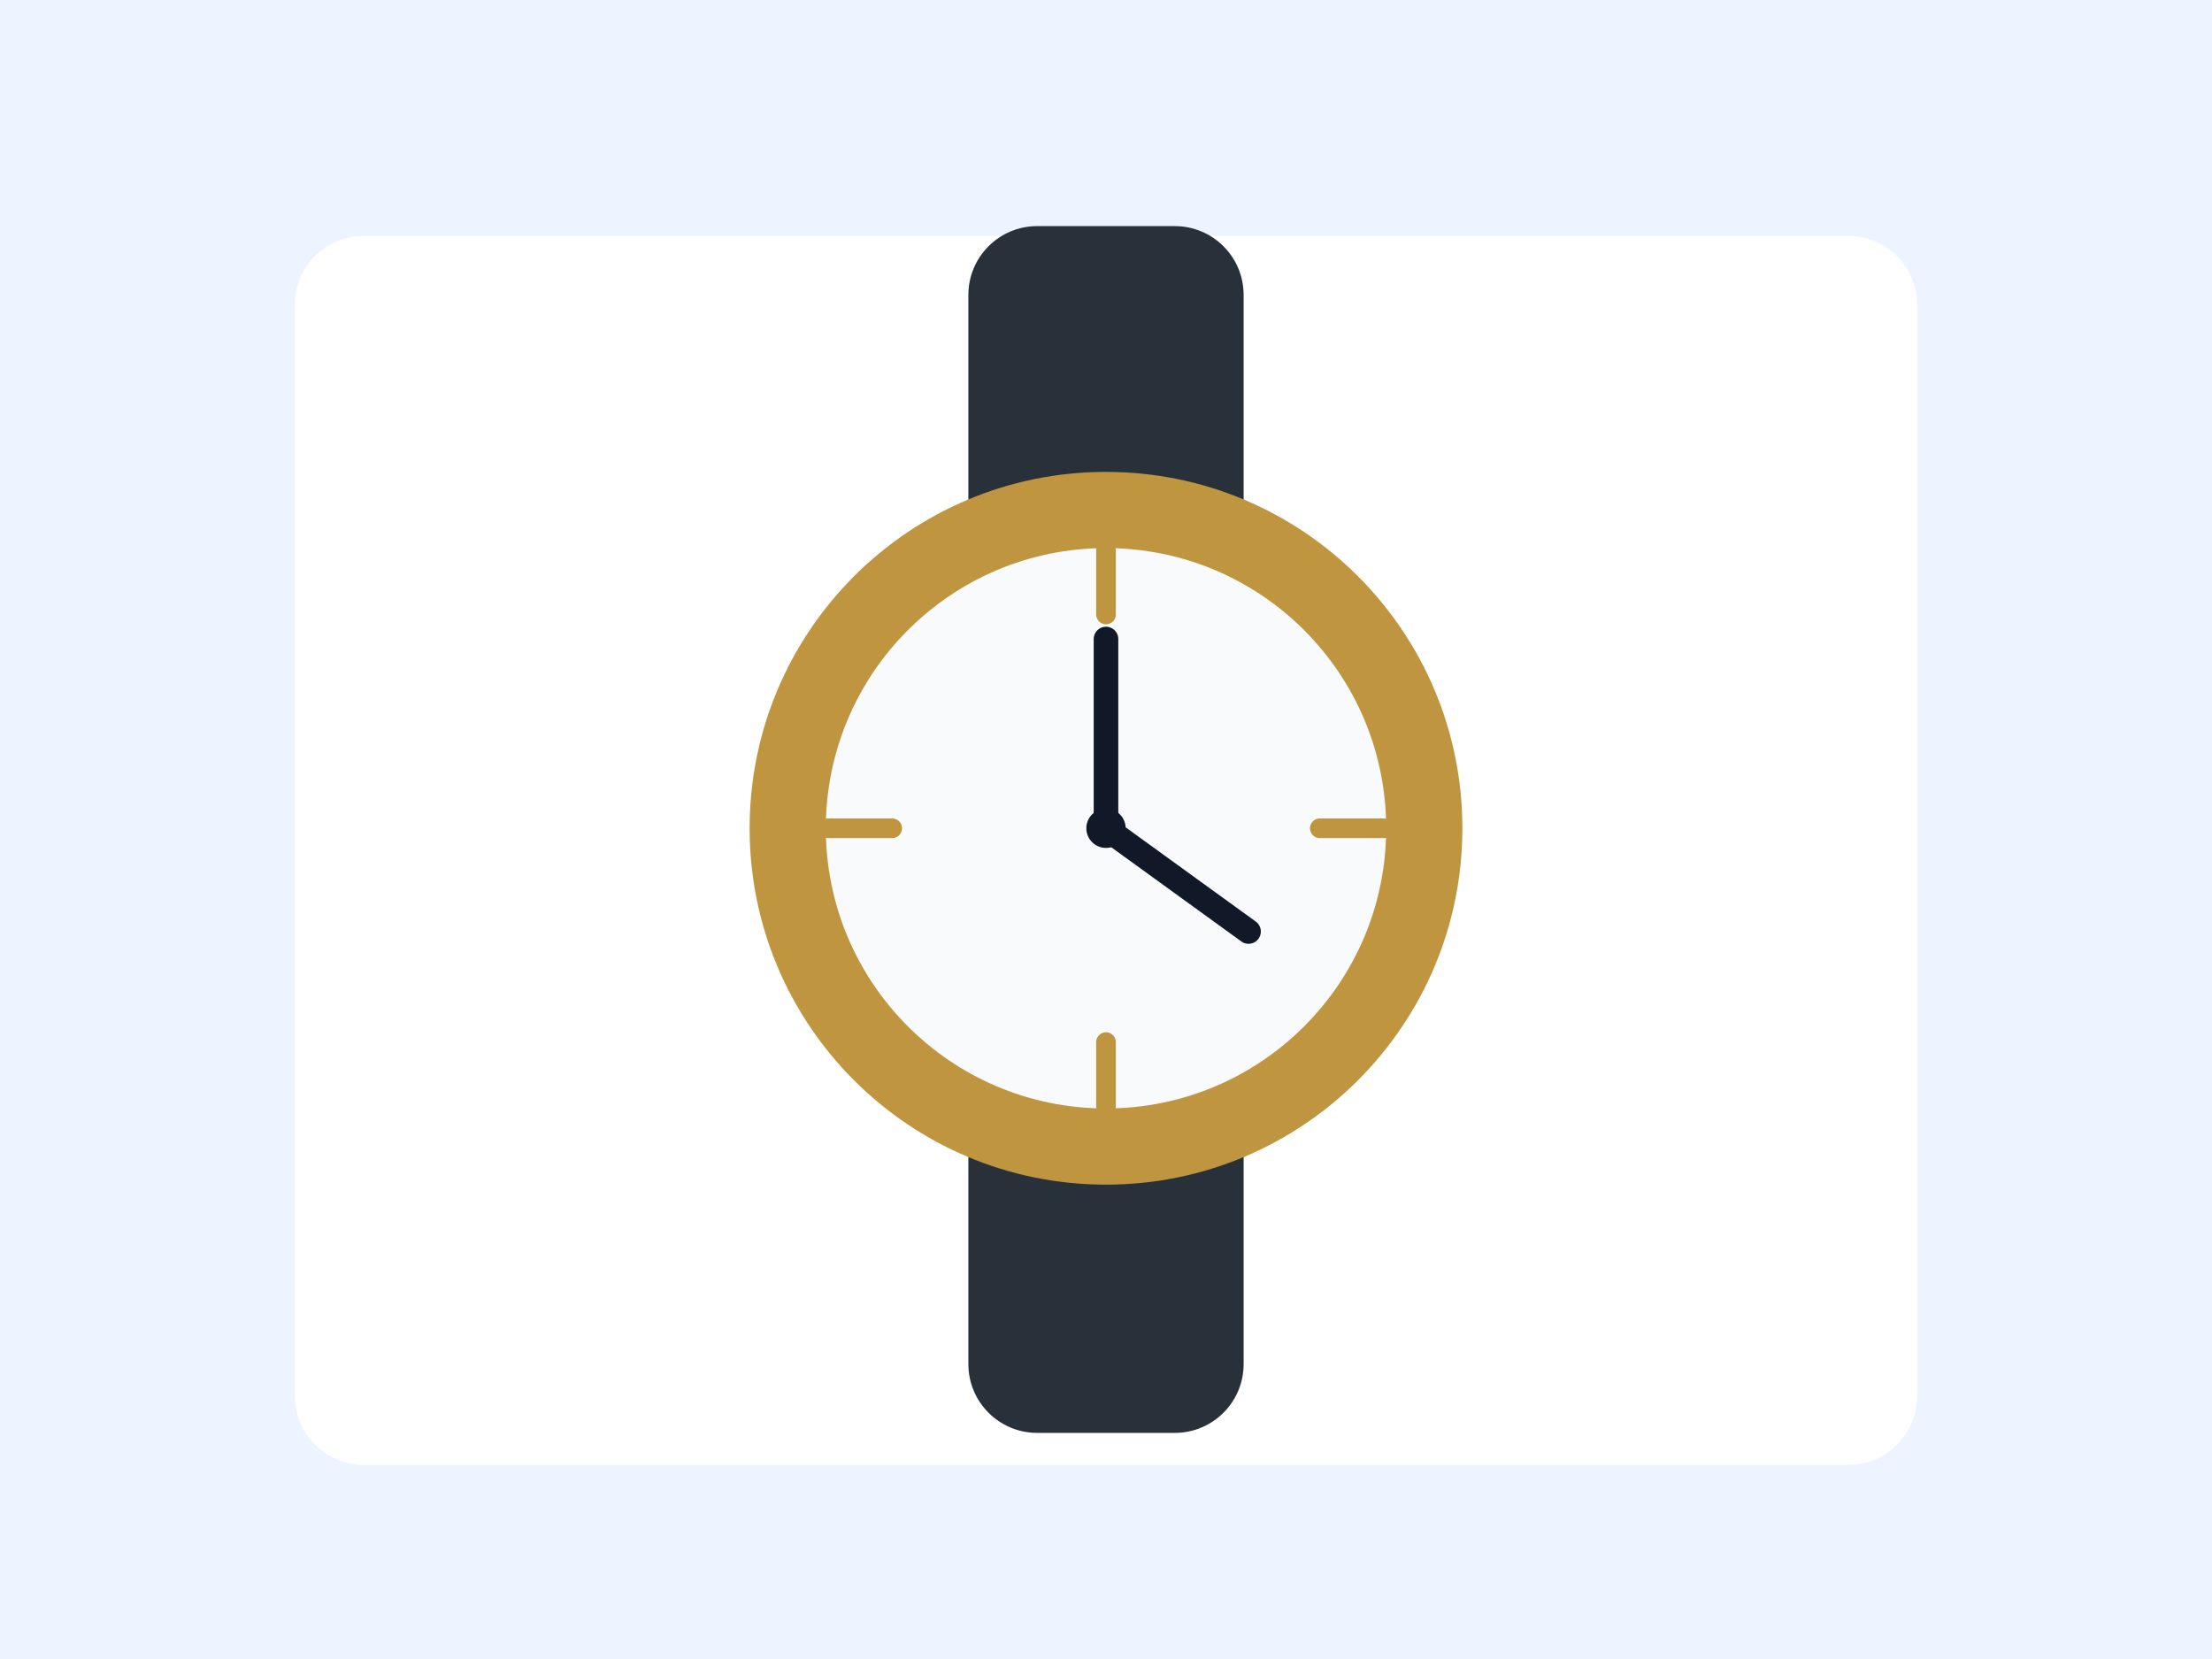
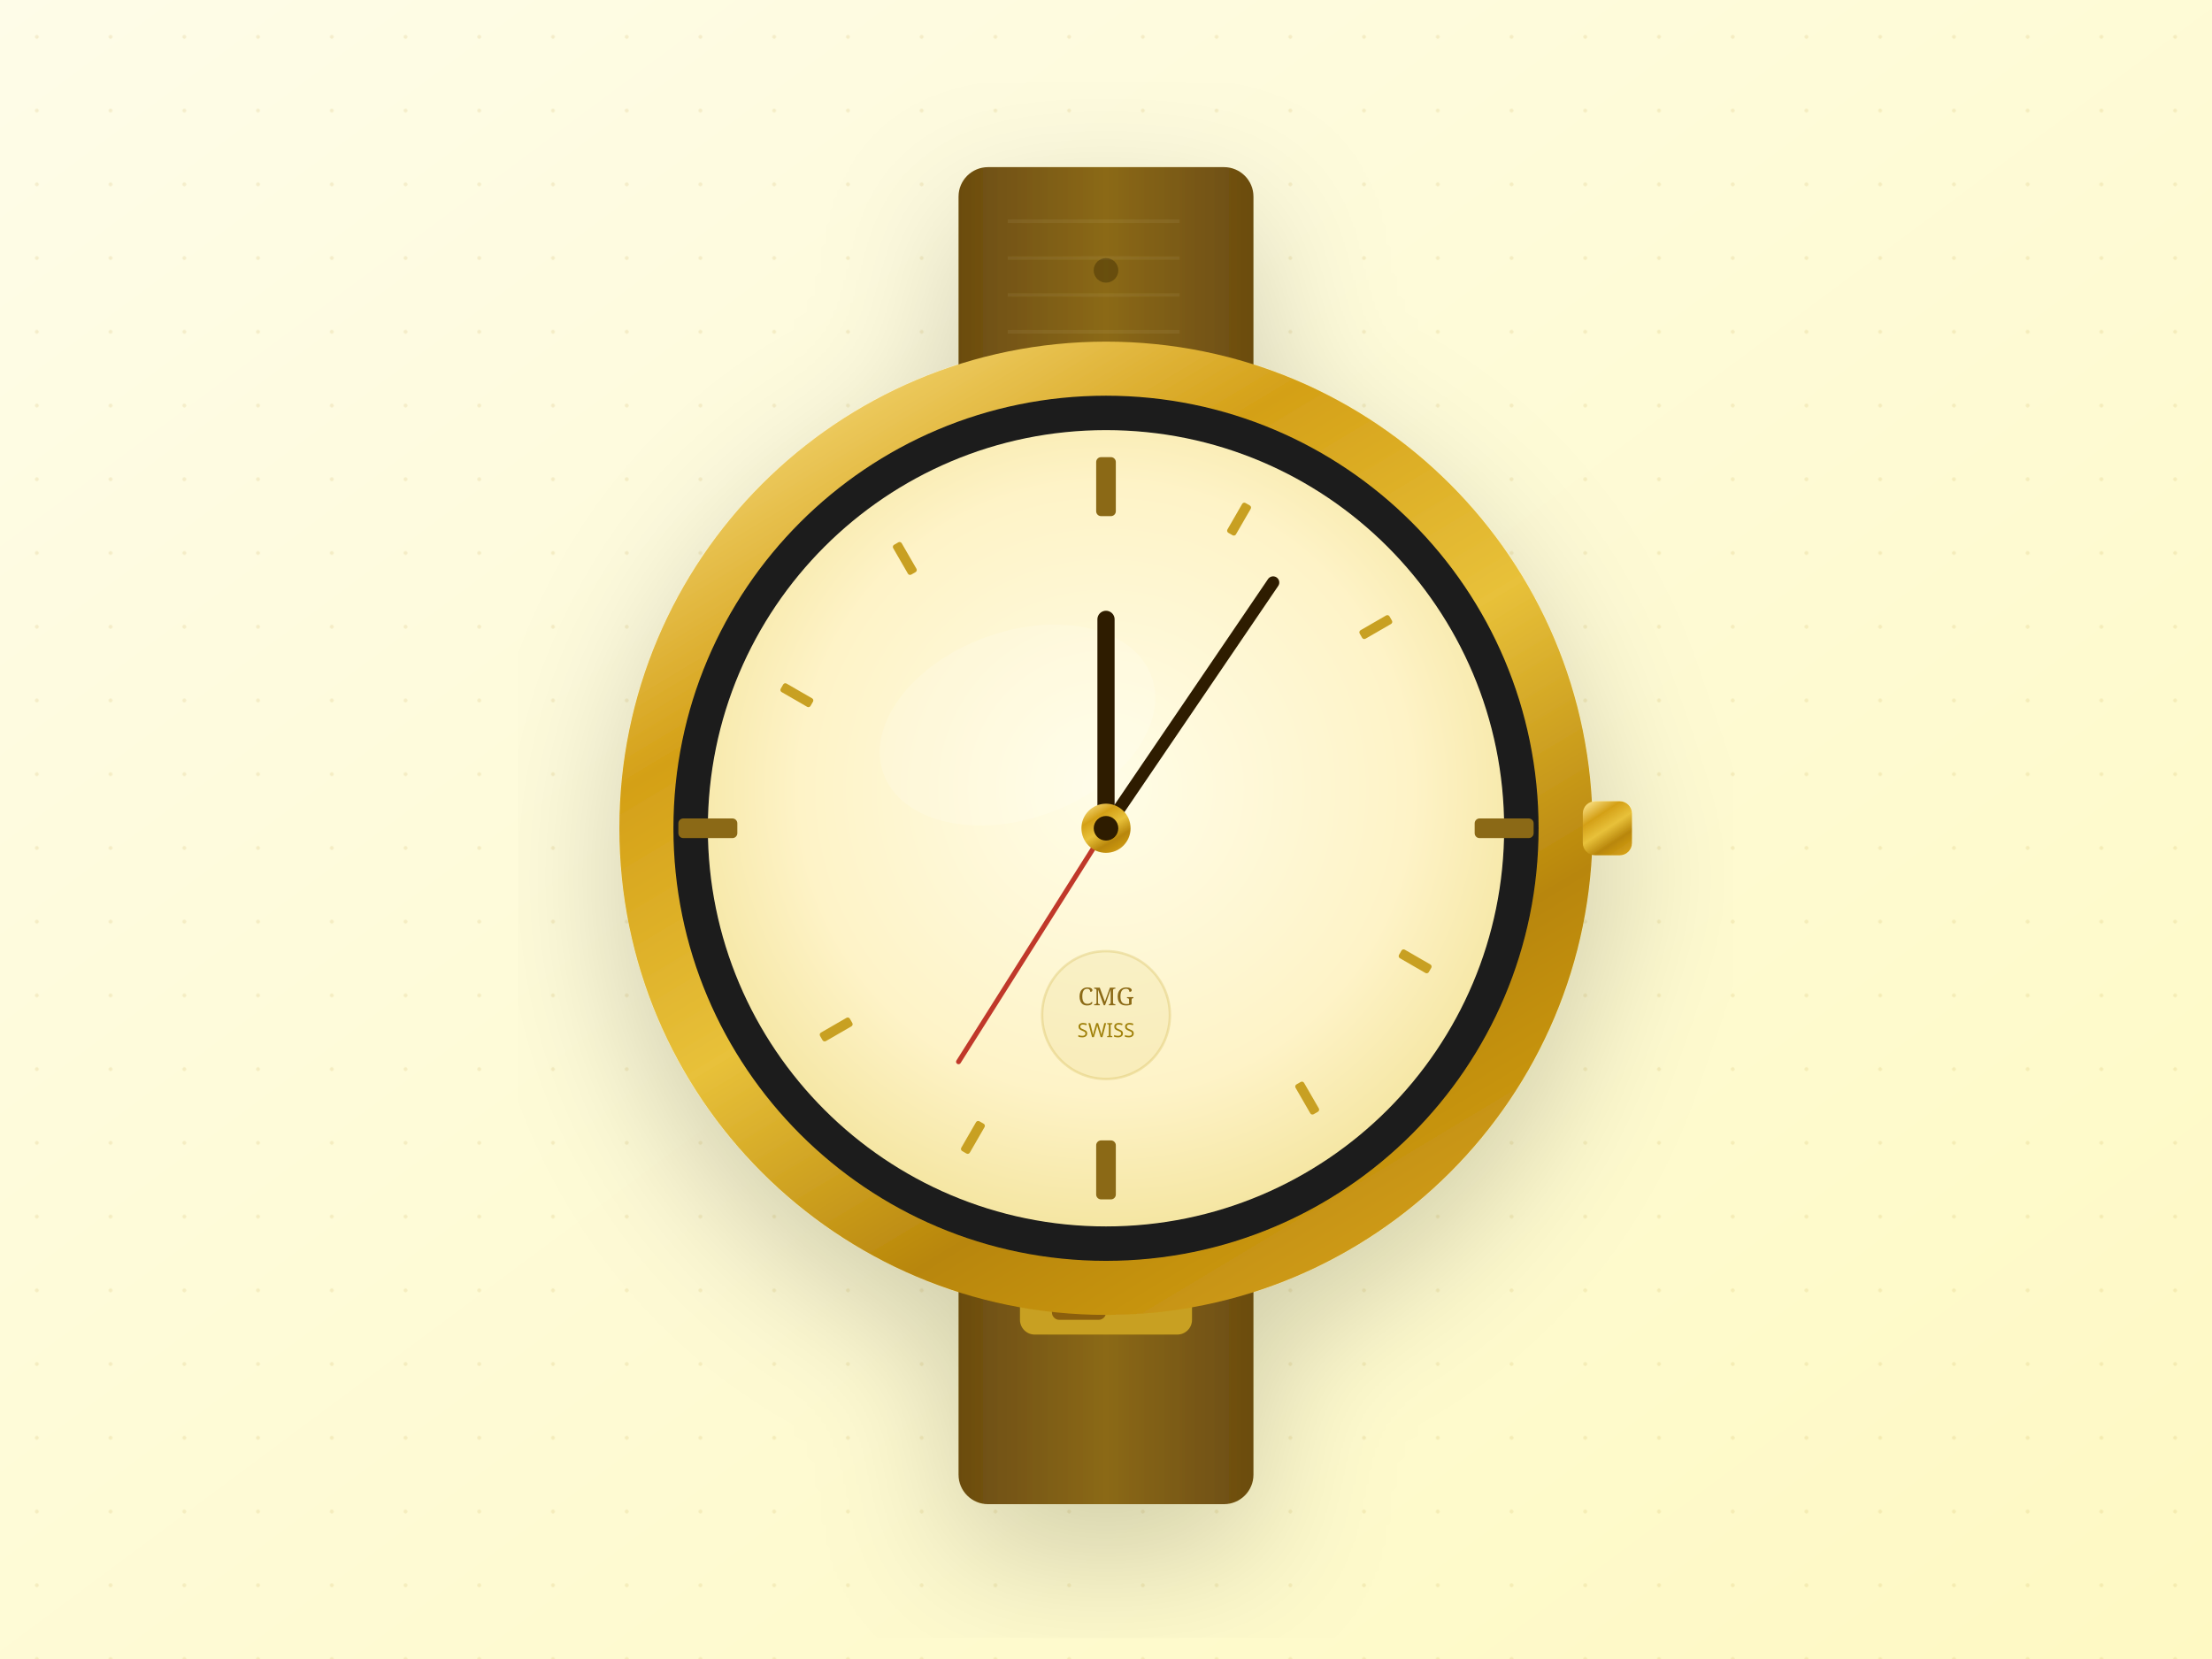
- <svg xmlns="http://www.w3.org/2000/svg" viewBox="0 0 900 675" role="img" aria-label="Minimal gold watch">
-   <rect width="900" height="675" fill="#eef4ff" />
-   <rect x="120" y="96" width="660" height="500" rx="28" fill="#ffffff" />
-   <rect x="394" y="92" width="112" height="202" rx="28" fill="#28313a" />
-   <rect x="394" y="381" width="112" height="202" rx="28" fill="#28313a" />
-   <circle cx="450" cy="337" r="145" fill="#bf953f" />
-   <circle cx="450" cy="337" r="114" fill="#f8fafc" />
-   <circle cx="450" cy="337" r="8" fill="#111827" />
-   <path d="M450 337V260M450 337l58 42" stroke="#111827" stroke-width="10" stroke-linecap="round" />
-   <path d="M450 224v26M450 424v26M337 337h26M537 337h26" stroke="#bf953f" stroke-width="8" stroke-linecap="round" />
+ <svg xmlns="http://www.w3.org/2000/svg" viewBox="0 0 900 675" role="img" aria-label="Minimal gold analog watch">
+   <defs>
+     <linearGradient id="bg" x1="0%" y1="0%" x2="100%" y2="100%">
+       <stop offset="0%" stop-color="#fefce8" />
+       <stop offset="100%" stop-color="#fef9c3" />
+     </linearGradient>
+     <radialGradient id="dialFace" cx="50%" cy="45%" r="55%">
+       <stop offset="0%" stop-color="#fffde7" />
+       <stop offset="70%" stop-color="#fef3c7" />
+       <stop offset="100%" stop-color="#f5e6a3" />
+     </radialGradient>
+     <linearGradient id="goldCase" x1="20%" y1="0%" x2="80%" y2="100%">
+       <stop offset="0%" stop-color="#f5d876" />
+       <stop offset="25%" stop-color="#d4a017" />
+       <stop offset="50%" stop-color="#e8c13a" />
+       <stop offset="75%" stop-color="#b8860b" />
+       <stop offset="100%" stop-color="#d4a017" />
+     </linearGradient>
+     <linearGradient id="strap" x1="0%" y1="0%" x2="100%" y2="0%">
+       <stop offset="0%" stop-color="#6b4c11" />
+       <stop offset="50%" stop-color="#8b6914" />
+       <stop offset="100%" stop-color="#6b4c11" />
+     </linearGradient>
+     <filter id="shadow">
+       <feDropShadow dx="0" dy="20" stdDeviation="28" flood-color="rgba(0,0,0,0.18)" />
+     </filter>
+     <filter id="glassFrost">
+       <feGaussianBlur stdDeviation="1" result="blur" />
+       <feComposite in="SourceGraphic" in2="blur" operator="over" />
+     </filter>
+   </defs>
+   <rect width="900" height="675" fill="url(#bg)" />
+   <pattern id="dots" width="30" height="30" patternUnits="userSpaceOnUse">
+     <circle cx="15" cy="15" r="0.8" fill="rgba(180,140,30,0.12)" />
+   </pattern>
+   <rect width="900" height="675" fill="url(#dots)" />
+   <g filter="url(#shadow)">
+     <rect x="390" y="68" width="120" height="170" rx="12" fill="url(#strap)" />
+     <line x1="410" y1="90" x2="480" y2="90" stroke="rgba(255,255,255,0.06)" stroke-width="1.5" />
+     <line x1="410" y1="105" x2="480" y2="105" stroke="rgba(255,255,255,0.06)" stroke-width="1.5" />
+     <line x1="410" y1="120" x2="480" y2="120" stroke="rgba(255,255,255,0.06)" stroke-width="1.5" />
+     <line x1="410" y1="135" x2="480" y2="135" stroke="rgba(255,255,255,0.06)" stroke-width="1.5" />
+     <line x1="410" y1="150" x2="480" y2="150" stroke="rgba(255,255,255,0.06)" stroke-width="1.5" />
+     <circle cx="450" cy="110" r="5" fill="rgba(0,0,0,0.25)" />
+     <rect x="390" y="437" width="120" height="175" rx="12" fill="url(#strap)" />
+     <line x1="410" y1="460" x2="480" y2="460" stroke="rgba(255,255,255,0.06)" stroke-width="1.5" />
+     <line x1="410" y1="475" x2="480" y2="475" stroke="rgba(255,255,255,0.06)" stroke-width="1.5" />
+     <line x1="410" y1="490" x2="480" y2="490" stroke="rgba(255,255,255,0.06)" stroke-width="1.5" />
+     <line x1="410" y1="505" x2="480" y2="505" stroke="rgba(255,255,255,0.06)" stroke-width="1.5" />
+     <rect x="415" y="515" width="70" height="28" rx="6" fill="#c8a020" />
+     <rect x="428" y="521" width="22" height="16" rx="3" fill="#8b5e11" />
+     <circle cx="450" cy="337" r="198" fill="url(#goldCase)" />
+     <circle cx="450" cy="337" r="176" fill="#1a1a1a" />
+     <circle cx="450" cy="337" r="162" fill="url(#dialFace)" />
+     <ellipse cx="414" cy="295" rx="58" ry="38" fill="rgba(255,255,255,0.15)" transform="rotate(-20, 414, 295)" />
+     <rect x="446" y="186" width="8" height="24" rx="2" fill="#8b6914" />
+     <rect x="600" y="333" width="24" height="8" rx="2" fill="#8b6914" />
+     <rect x="446" y="464" width="8" height="24" rx="2" fill="#8b6914" />
+     <rect x="276" y="333" width="24" height="8" rx="2" fill="#8b6914" />
+     <rect x="432" y="194" width="4" height="14" rx="1" fill="#c8a020" transform="rotate(30 450 337)" />
+     <rect x="432" y="194" width="4" height="14" rx="1" fill="#c8a020" transform="rotate(60 450 337)" />
+     <rect x="432" y="194" width="4" height="14" rx="1" fill="#c8a020" transform="rotate(120 450 337)" />
+     <rect x="432" y="194" width="4" height="14" rx="1" fill="#c8a020" transform="rotate(150 450 337)" />
+     <rect x="432" y="194" width="4" height="14" rx="1" fill="#c8a020" transform="rotate(210 450 337)" />
+     <rect x="432" y="194" width="4" height="14" rx="1" fill="#c8a020" transform="rotate(240 450 337)" />
+     <rect x="432" y="194" width="4" height="14" rx="1" fill="#c8a020" transform="rotate(300 450 337)" />
+     <rect x="432" y="194" width="4" height="14" rx="1" fill="#c8a020" transform="rotate(330 450 337)" />
+     <line x1="450" y1="337" x2="450" y2="252" stroke="#2d1b00" stroke-width="7" stroke-linecap="round" />
+     <line x1="450" y1="337" x2="518" y2="237" stroke="#2d1b00" stroke-width="5" stroke-linecap="round" />
+     <line x1="450" y1="337" x2="390" y2="432" stroke="#c0392b" stroke-width="2" stroke-linecap="round" />
+     <circle cx="450" cy="337" r="10" fill="url(#goldCase)" />
+     <circle cx="450" cy="337" r="5" fill="#2d1b00" />
+     <rect x="644" y="326" width="20" height="22" rx="5" fill="url(#goldCase)" />
+     <circle cx="450" cy="413" r="26" fill="rgba(200,170,50,0.1)" stroke="rgba(200,170,50,0.25)" stroke-width="1" />
+     <text x="450" y="409" text-anchor="middle" font-family="serif" font-size="10" fill="#8b6914">CMG</text>
+     <text x="450" y="422" text-anchor="middle" font-family="sans-serif" font-size="8" fill="#a0810a">SWISS</text>
+   </g>
</svg>
